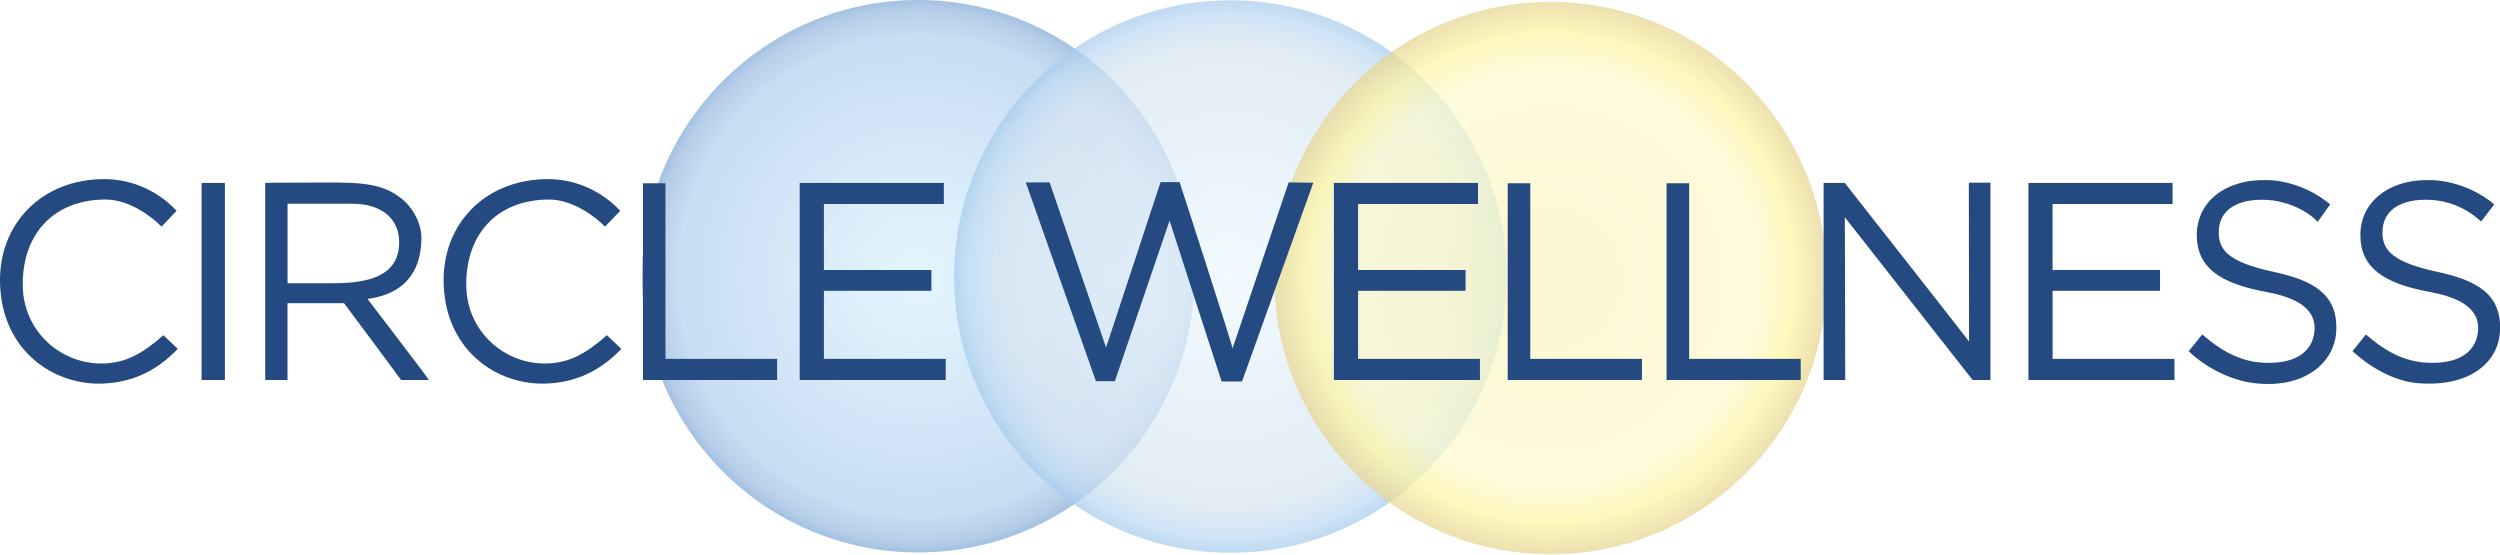
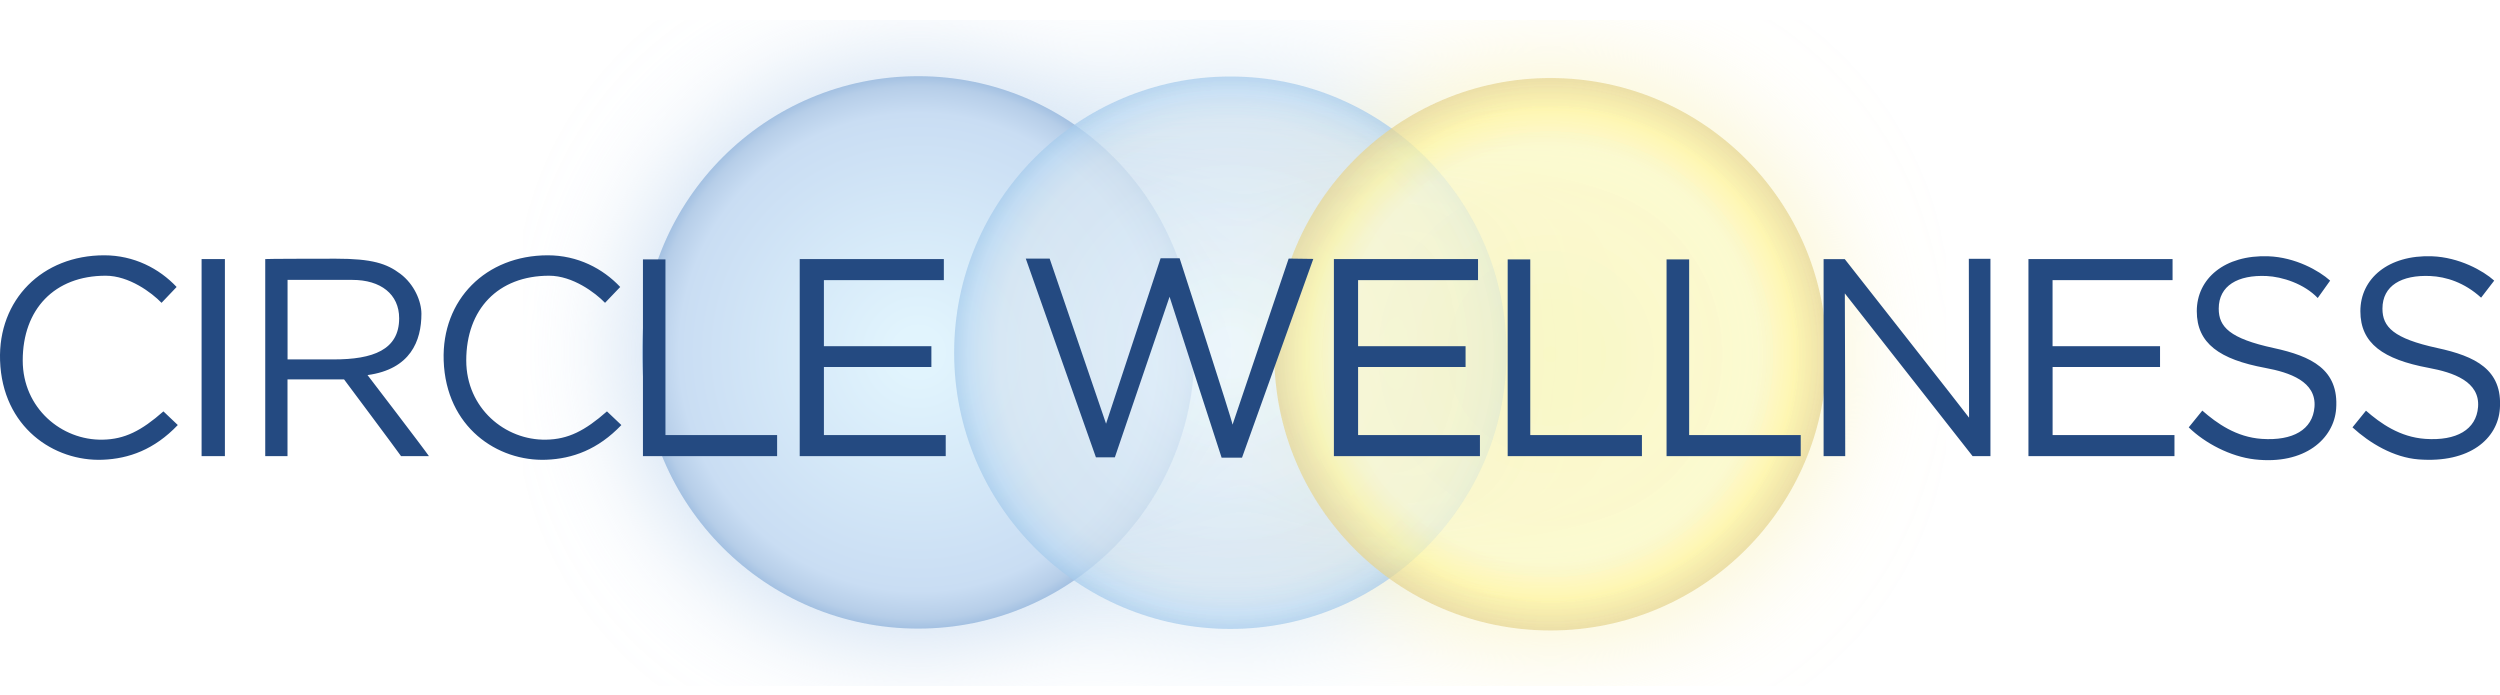
- <svg xmlns="http://www.w3.org/2000/svg" width="215.609" height="47.804" viewBox="0 0 215.609 47.804">
-   <radialGradient id="a" cx="79.185" cy="23.822" r="23.822" gradientUnits="userSpaceOnUse">
-     <stop offset=".084" stop-color="#E1F4FD" />
-     <stop offset=".866" stop-color="#C9DDF3" />
-     <stop offset=".95" stop-color="#B9D0EA" />
-     <stop offset=".966" stop-color="#B5CDE8" />
-     <stop offset="1" stop-color="#A4C1E2" />
-   </radialGradient>
-   <circle fill="url(#a)" cx="79.185" cy="23.823" r="23.822" />
-   <g opacity=".72">
-     <radialGradient id="b" cx="106.111" cy="23.851" r="23.823" gradientUnits="userSpaceOnUse">
-       <stop offset="0" stop-color="#EDF8FE" />
-       <stop offset=".832" stop-color="#D6E5F1" />
-       <stop offset=".9" stop-color="#C9DFF1" />
-       <stop offset=".95" stop-color="#BCD9F2" />
-       <stop offset="1" stop-color="#A5CBEC" />
+ <svg xmlns="http://www.w3.org/2000/svg" width="215.609" height="59.93" viewBox="0 0 215.609 59.93">
+   <filter id="a">
+     <feGaussianBlur result="coloredBlur" stdDeviation="5" />
+     <feMerge>
+       <feMergeNode in="coloredBlur" />
+       <feMergeNode in="SourceGraphic" />
+     </feMerge>
+   </filter>
+   <g filter="url(#a)">
+     <radialGradient id="b" cx="79.185" cy="30.391" r="23.822" gradientUnits="userSpaceOnUse">
+       <stop offset=".084" stop-color="#E1F4FD" />
+       <stop offset=".866" stop-color="#C9DDF3" />
+       <stop offset=".95" stop-color="#B9D0EA" />
+       <stop offset=".966" stop-color="#B5CDE8" />
+       <stop offset="1" stop-color="#A4C1E2" />
    </radialGradient>
-     <circle fill="url(#b)" cx="106.111" cy="23.851" r="23.822" />
+     <circle fill="url(#b)" cx="79.185" cy="30.392" r="23.822" />
+     <g opacity=".72">
+       <radialGradient id="c" cx="106.111" cy="30.42" r="23.823" gradientUnits="userSpaceOnUse">
+         <stop offset="0" stop-color="#EDF8FE" />
+         <stop offset=".832" stop-color="#D6E5F1" />
+         <stop offset=".9" stop-color="#C9DFF1" />
+         <stop offset=".95" stop-color="#BCD9F2" />
+         <stop offset="1" stop-color="#A5CBEC" />
+       </radialGradient>
+       <circle fill="url(#c)" cx="106.111" cy="30.42" r="23.822" />
+     </g>
+     <g opacity=".72">
+       <radialGradient id="d" cx="133.719" cy="30.551" r="23.822" gradientUnits="userSpaceOnUse">
+         <stop offset="0" stop-color="#F9F6C1" />
+         <stop offset=".748" stop-color="#FCF9CE" />
+         <stop offset=".789" stop-color="#FCF8C4" />
+         <stop offset=".862" stop-color="#FEF6AA" />
+         <stop offset=".883" stop-color="#FEF5A2" />
+         <stop offset="1" stop-color="#E6D591" />
+       </radialGradient>
+       <circle fill="url(#d)" cx="133.719" cy="30.552" r="23.822" />
+     </g>
  </g>
-   <g opacity=".72">
-     <radialGradient id="c" cx="133.719" cy="23.982" r="23.822" gradientUnits="userSpaceOnUse">
-       <stop offset="0" stop-color="#F9F6C1" />
-       <stop offset=".748" stop-color="#FCF9CE" />
-       <stop offset=".789" stop-color="#FCF8C4" />
-       <stop offset=".862" stop-color="#FEF6AA" />
-       <stop offset=".883" stop-color="#FEF5A2" />
-       <stop offset="1" stop-color="#E6D591" />
-     </radialGradient>
-     <circle fill="url(#c)" cx="133.719" cy="23.983" r="23.822" />
-   </g>
-   <path fill="#244A81" d="M15.33 30.09c-2.018 2.112-4.21 2.903-6.475 2.99-4.197.164-8.654-2.796-8.85-8.558-.177-5.254 3.645-9.074 8.98-9.074 2.57 0 4.75 1.14 6.247 2.732l-1.3 1.367c-.847-.878-2.798-2.338-4.82-2.338-4.42 0-7.152 2.9-7.152 7.31 0 4.11 3.35 6.9 6.896 6.83 1.886-.036 3.32-.75 5.238-2.44l1.235 1.172zm38.258 0c-2.018 2.112-4.21 2.903-6.474 2.99-4.197.164-8.654-2.796-8.85-8.558-.178-5.254 3.644-9.074 8.98-9.074 2.57 0 4.75 1.14 6.245 2.732l-1.31 1.367c-.845-.878-2.797-2.338-4.82-2.338-4.42 0-7.15 2.9-7.15 7.31 0 4.11 3.35 6.9 6.896 6.83 1.886-.036 3.32-.75 5.24-2.44l1.236 1.172zM19.396 15.774V32.77h-2.01V15.774h2.01zm3.48 0c.156-.023 4.212-.033 6.084-.033 3.156 0 4.392.43 5.563 1.3 1.205.91 1.822 2.38 1.822 3.45 0 2.35-.944 4.79-4.648 5.29 0 0 4.86 6.34 5.296 6.99h-2.406c-.342-.5-4.914-6.62-4.914-6.62h-4.878v6.62h-1.92V15.777zm1.92 8.653h3.994c3.357 0 5.635-.813 5.635-3.546 0-2.08-1.593-3.31-4.034-3.31H24.8v6.863zm30.648-8.622h1.947V30.95h9.63v1.82H55.45V15.805zm74.584 0h1.948V30.95h9.63v1.82h-11.578V15.805zm13.704 0h1.947V30.95h9.62v1.82h-11.57V15.805zm-63.405 9.277h-9.27v5.868h10.506v1.82H68.97V15.774H81.4v1.818H71.056v5.696h9.27v1.793zm105.967 0h-9.27v5.868h10.51v1.82H174.94V15.774h12.43v1.818h-10.35v5.696h9.27v1.793zm-59.897 0h-9.27v5.868h10.508v1.82H115.04V15.774h12.43v1.818h-10.344v5.696h9.27v1.793zm-31.88 7.792l-6.05-17.142h2.058l4.865 14.24 4.704-14.267h1.64s4.564 14.074 4.565 14.35l4.84-14.325 2.124.03-6.147 17.14h-1.76s-4.47-13.77-4.488-13.88l-4.72 13.854h-1.64zm62.757-.106V15.776h1.825s10.63 13.52 10.72 13.676l-.02-13.7h1.863V32.77h-1.538l-11.02-14.035c.016.31.034 14.035.034 14.035h-1.874zm46.768-3.928c1.255 1.1 2.93 2.282 5.125 2.433 2.69.184 4.397-.794 4.55-2.752.17-2.19-2.138-2.97-4.245-3.36-3.946-.736-5.905-2.113-5.905-4.894 0-2.817 2.418-4.867 6.174-4.734 2.34.084 4.42 1.243 5.37 2.1l-1.13 1.47c-1.44-1.315-3.03-1.806-4.38-1.867-2.477-.112-4.13.827-4.13 2.815 0 1.57.94 2.572 4.743 3.396 3.244.705 5.63 1.837 5.385 5.233-.186 2.583-2.6 4.712-7.02 4.37-2.13-.168-4.193-1.388-5.692-2.764l1.163-1.44zm-14.108 0c1.256 1.1 2.93 2.282 5.126 2.433 2.69.184 4.396-.794 4.55-2.752.17-2.19-2.138-2.97-4.245-3.36-3.947-.736-5.906-2.113-5.906-4.894 0-2.817 2.41-4.867 6.17-4.734 2.33.084 4.38 1.243 5.33 2.1l-1.07 1.5c-1.164-1.225-3.06-1.836-4.41-1.897-2.475-.112-4.13.827-4.13 2.815 0 1.57.94 2.572 4.744 3.396 3.242.705 5.63 1.837 5.384 5.233-.185 2.583-2.7 4.86-7.02 4.37-2.098-.24-4.3-1.4-5.694-2.764l1.165-1.44z" />
+   <path fill="#244A81" d="M15.33 36.66c-2.018 2.112-4.21 2.903-6.475 2.99-4.197.164-8.654-2.796-8.85-8.558-.177-5.254 3.645-9.074 8.98-9.074 2.57 0 4.75 1.14 6.247 2.732l-1.3 1.367c-.847-.878-2.798-2.338-4.82-2.338-4.42 0-7.152 2.9-7.152 7.31 0 4.11 3.35 6.9 6.896 6.83 1.886-.035 3.32-.75 5.238-2.44l1.235 1.173zm38.258 0c-2.018 2.112-4.21 2.903-6.474 2.99-4.197.164-8.654-2.796-8.85-8.558-.178-5.254 3.644-9.074 8.98-9.074 2.57 0 4.75 1.14 6.245 2.732l-1.308 1.367c-.846-.878-2.798-2.338-4.82-2.338-4.42 0-7.15 2.9-7.15 7.31 0 4.11 3.35 6.9 6.895 6.83 1.886-.035 3.32-.75 5.24-2.44l1.236 1.173zM19.396 22.343v16.994h-2.01V22.344h2.01zm3.48 0c.156-.023 4.212-.033 6.084-.033 3.156 0 4.392.424 5.563 1.302 1.205.905 1.822 2.375 1.822 3.45 0 2.34-.944 4.782-4.648 5.286 0 0 4.86 6.342 5.296 6.99h-2.406c-.342-.498-4.914-6.617-4.914-6.617h-4.878v6.62h-1.92V22.348zm1.92 8.654h3.994c3.357 0 5.635-.813 5.635-3.546 0-2.08-1.593-3.312-4.034-3.312H24.8V31zm30.648-8.623h1.947V37.52h9.63v1.818H55.45V22.375zm74.584 0h1.948V37.52h9.63v1.818h-11.578V22.375zm13.704 0h1.947V37.52h9.622v1.818H143.73V22.375zM80.327 31.65h-9.27v5.87h10.506v1.817H68.97V22.344H81.4v1.818H71.056v5.696h9.27v1.794zm105.967 0h-9.27v5.87h10.51v1.817H174.94V22.344h12.43v1.818h-10.35v5.696h9.27v1.794zm-59.897 0h-9.27v5.87h10.508v1.817H115.04V22.344h12.43v1.818h-10.344v5.696h9.27v1.794zm-31.88 7.794l-6.05-17.142h2.058l4.865 14.24 4.704-14.267h1.64s4.564 14.074 4.565 14.35l4.84-14.325 2.124.03-6.147 17.14h-1.76s-4.47-13.77-4.488-13.88l-4.72 13.854h-1.64zm62.757-.107v-16.99h1.825s10.63 13.52 10.72 13.675l-.02-13.7h1.864V39.34h-1.538l-11.02-14.036c.016.31.034 14.035.034 14.035h-1.873zm46.768-3.926c1.255 1.1 2.93 2.288 5.125 2.44 2.69.183 4.397-.795 4.55-2.753.17-2.196-2.138-2.977-4.245-3.368-3.946-.736-5.905-2.113-5.905-4.894 0-2.817 2.418-4.867 6.174-4.734 2.34.084 4.42 1.243 5.368 2.1l-1.13 1.47c-1.44-1.315-3.03-1.806-4.378-1.867-2.478-.112-4.13.827-4.13 2.815 0 1.57.94 2.572 4.742 3.396 3.244.706 5.63 1.838 5.385 5.234-.186 2.584-2.6 4.713-7.02 4.37-2.13-.167-4.193-1.387-5.692-2.763l1.163-1.437zm-14.108 0c1.256 1.1 2.93 2.288 5.126 2.44 2.69.183 4.396-.795 4.55-2.753.17-2.196-2.138-2.977-4.245-3.368-3.947-.736-5.906-2.113-5.906-4.894 0-2.817 2.41-4.867 6.17-4.734 2.33.084 4.38 1.243 5.33 2.1l-1.07 1.5c-1.163-1.225-3.06-1.836-4.408-1.897-2.476-.112-4.13.827-4.13 2.815 0 1.57.94 2.572 4.743 3.396 3.242.706 5.63 1.838 5.384 5.234-.185 2.584-2.7 4.86-7.02 4.37-2.098-.24-4.3-1.4-5.694-2.763l1.165-1.437z" />
</svg>
